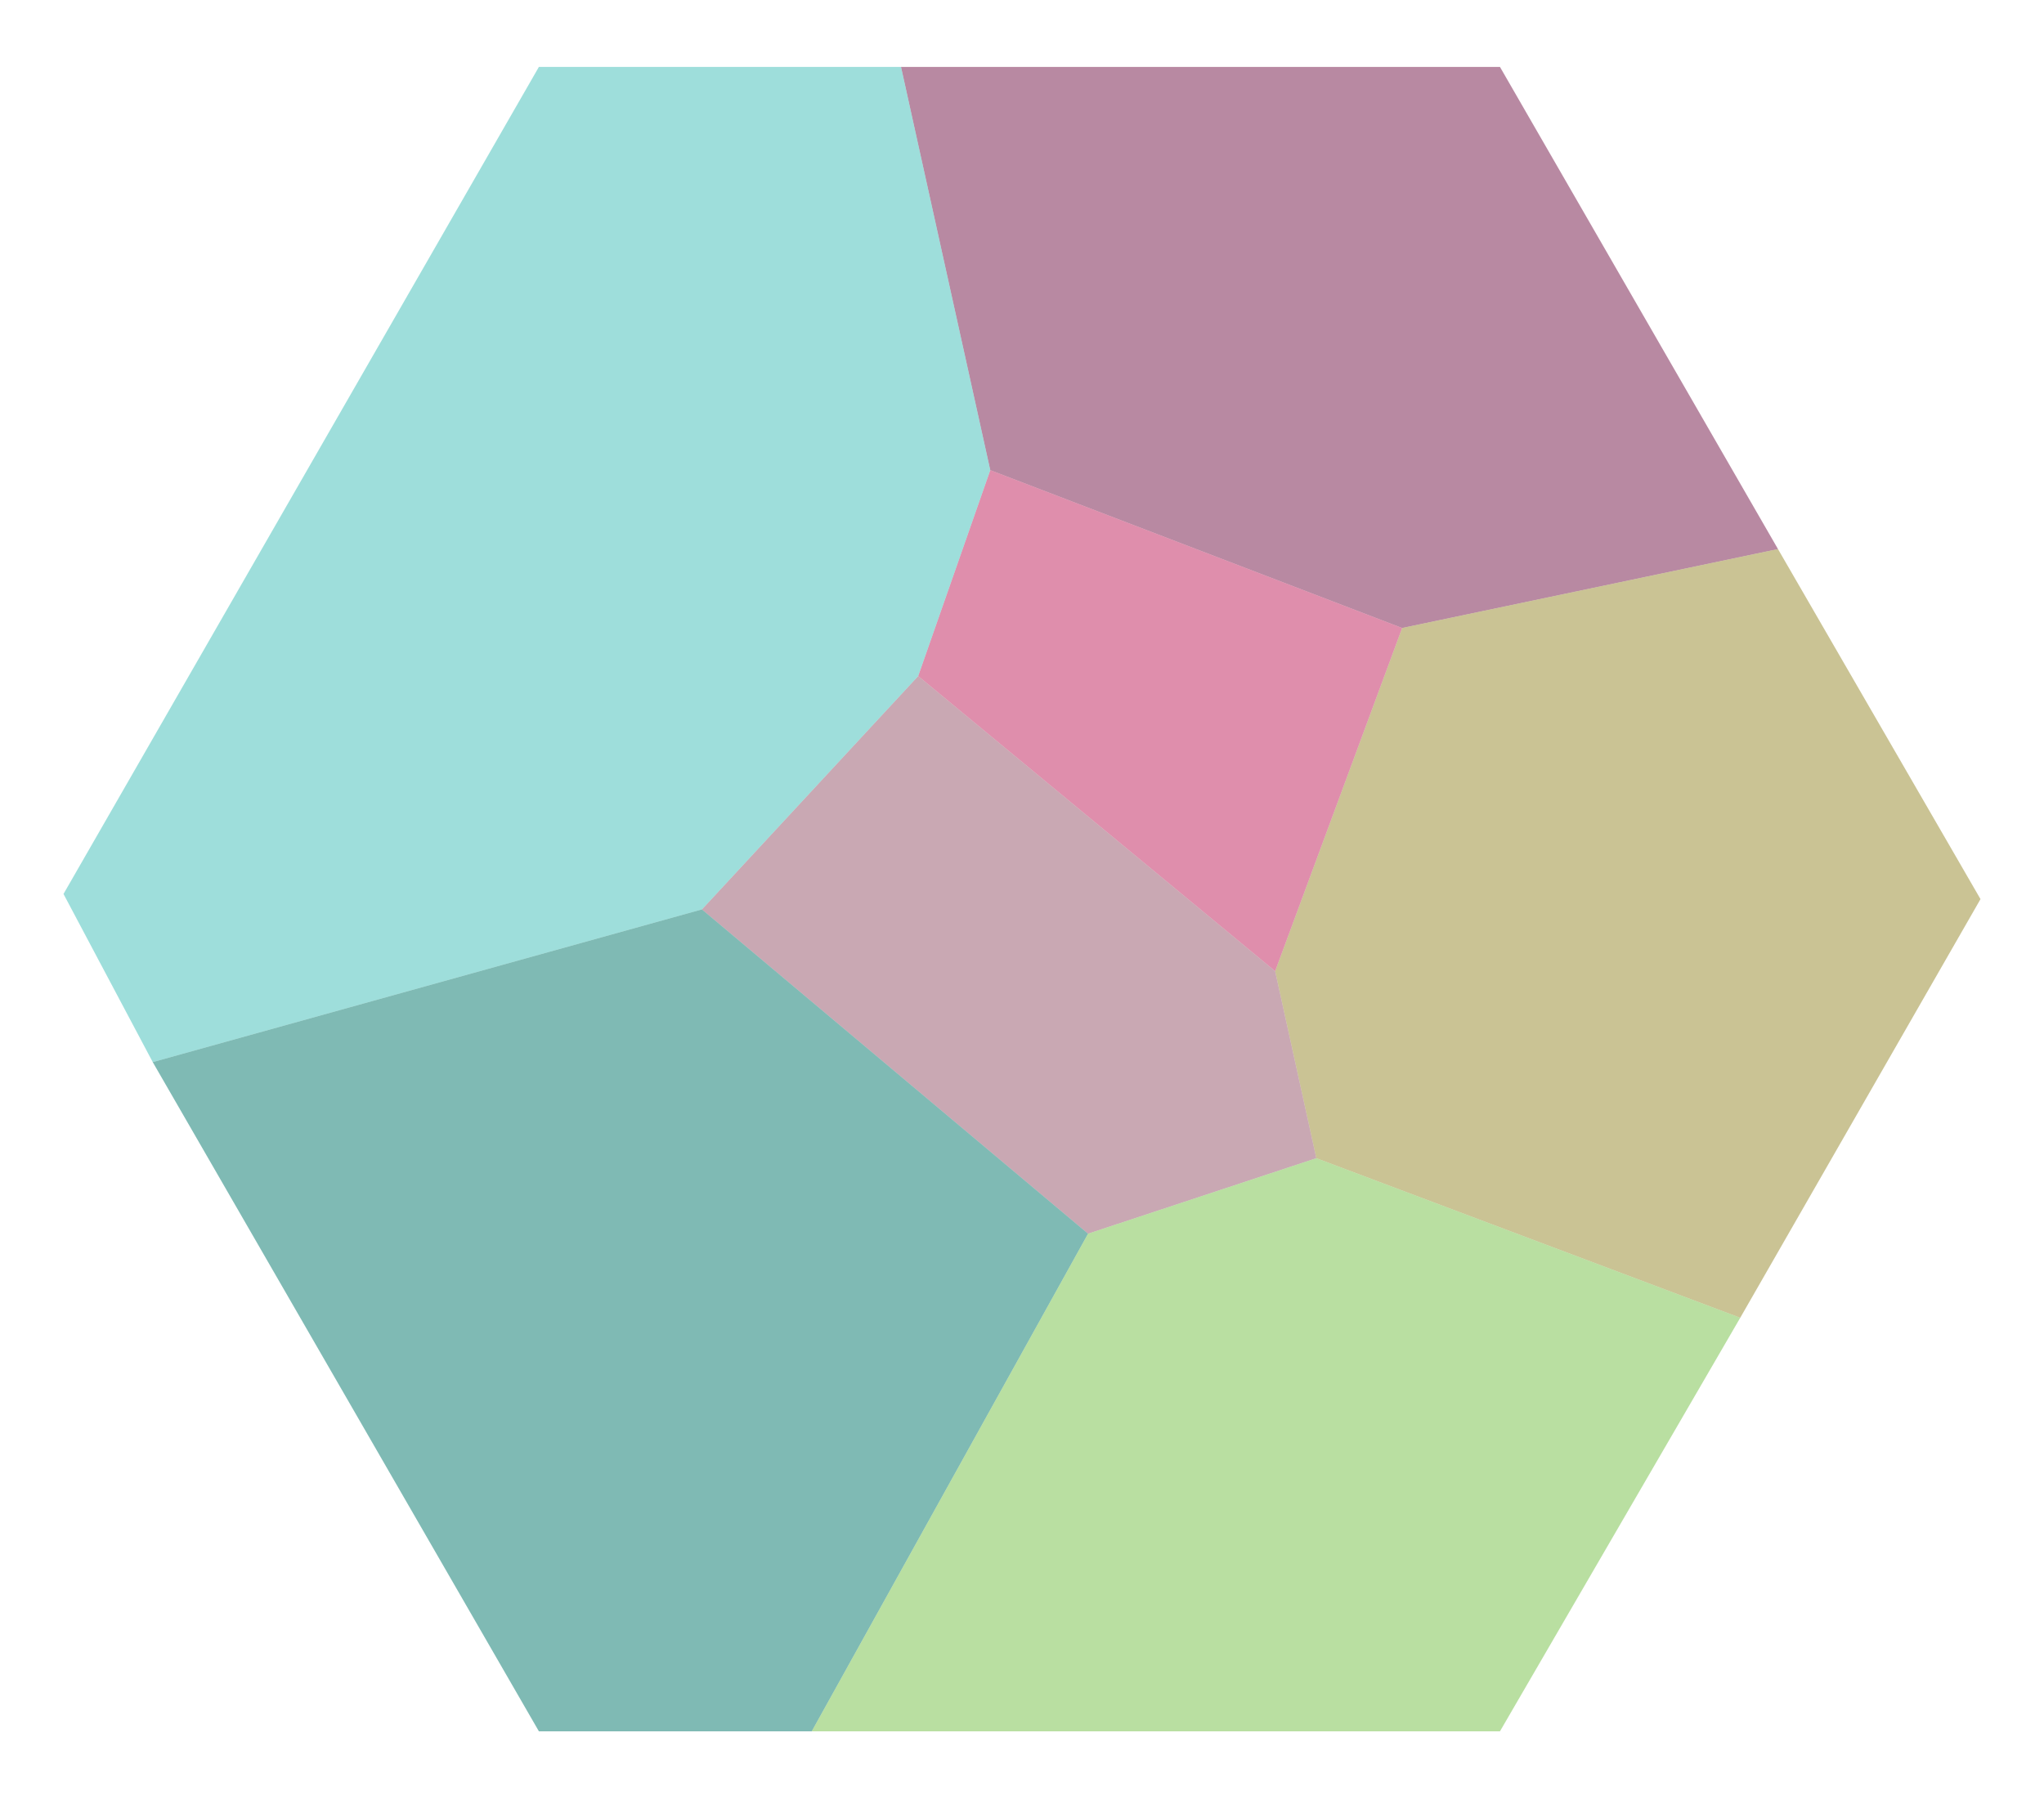
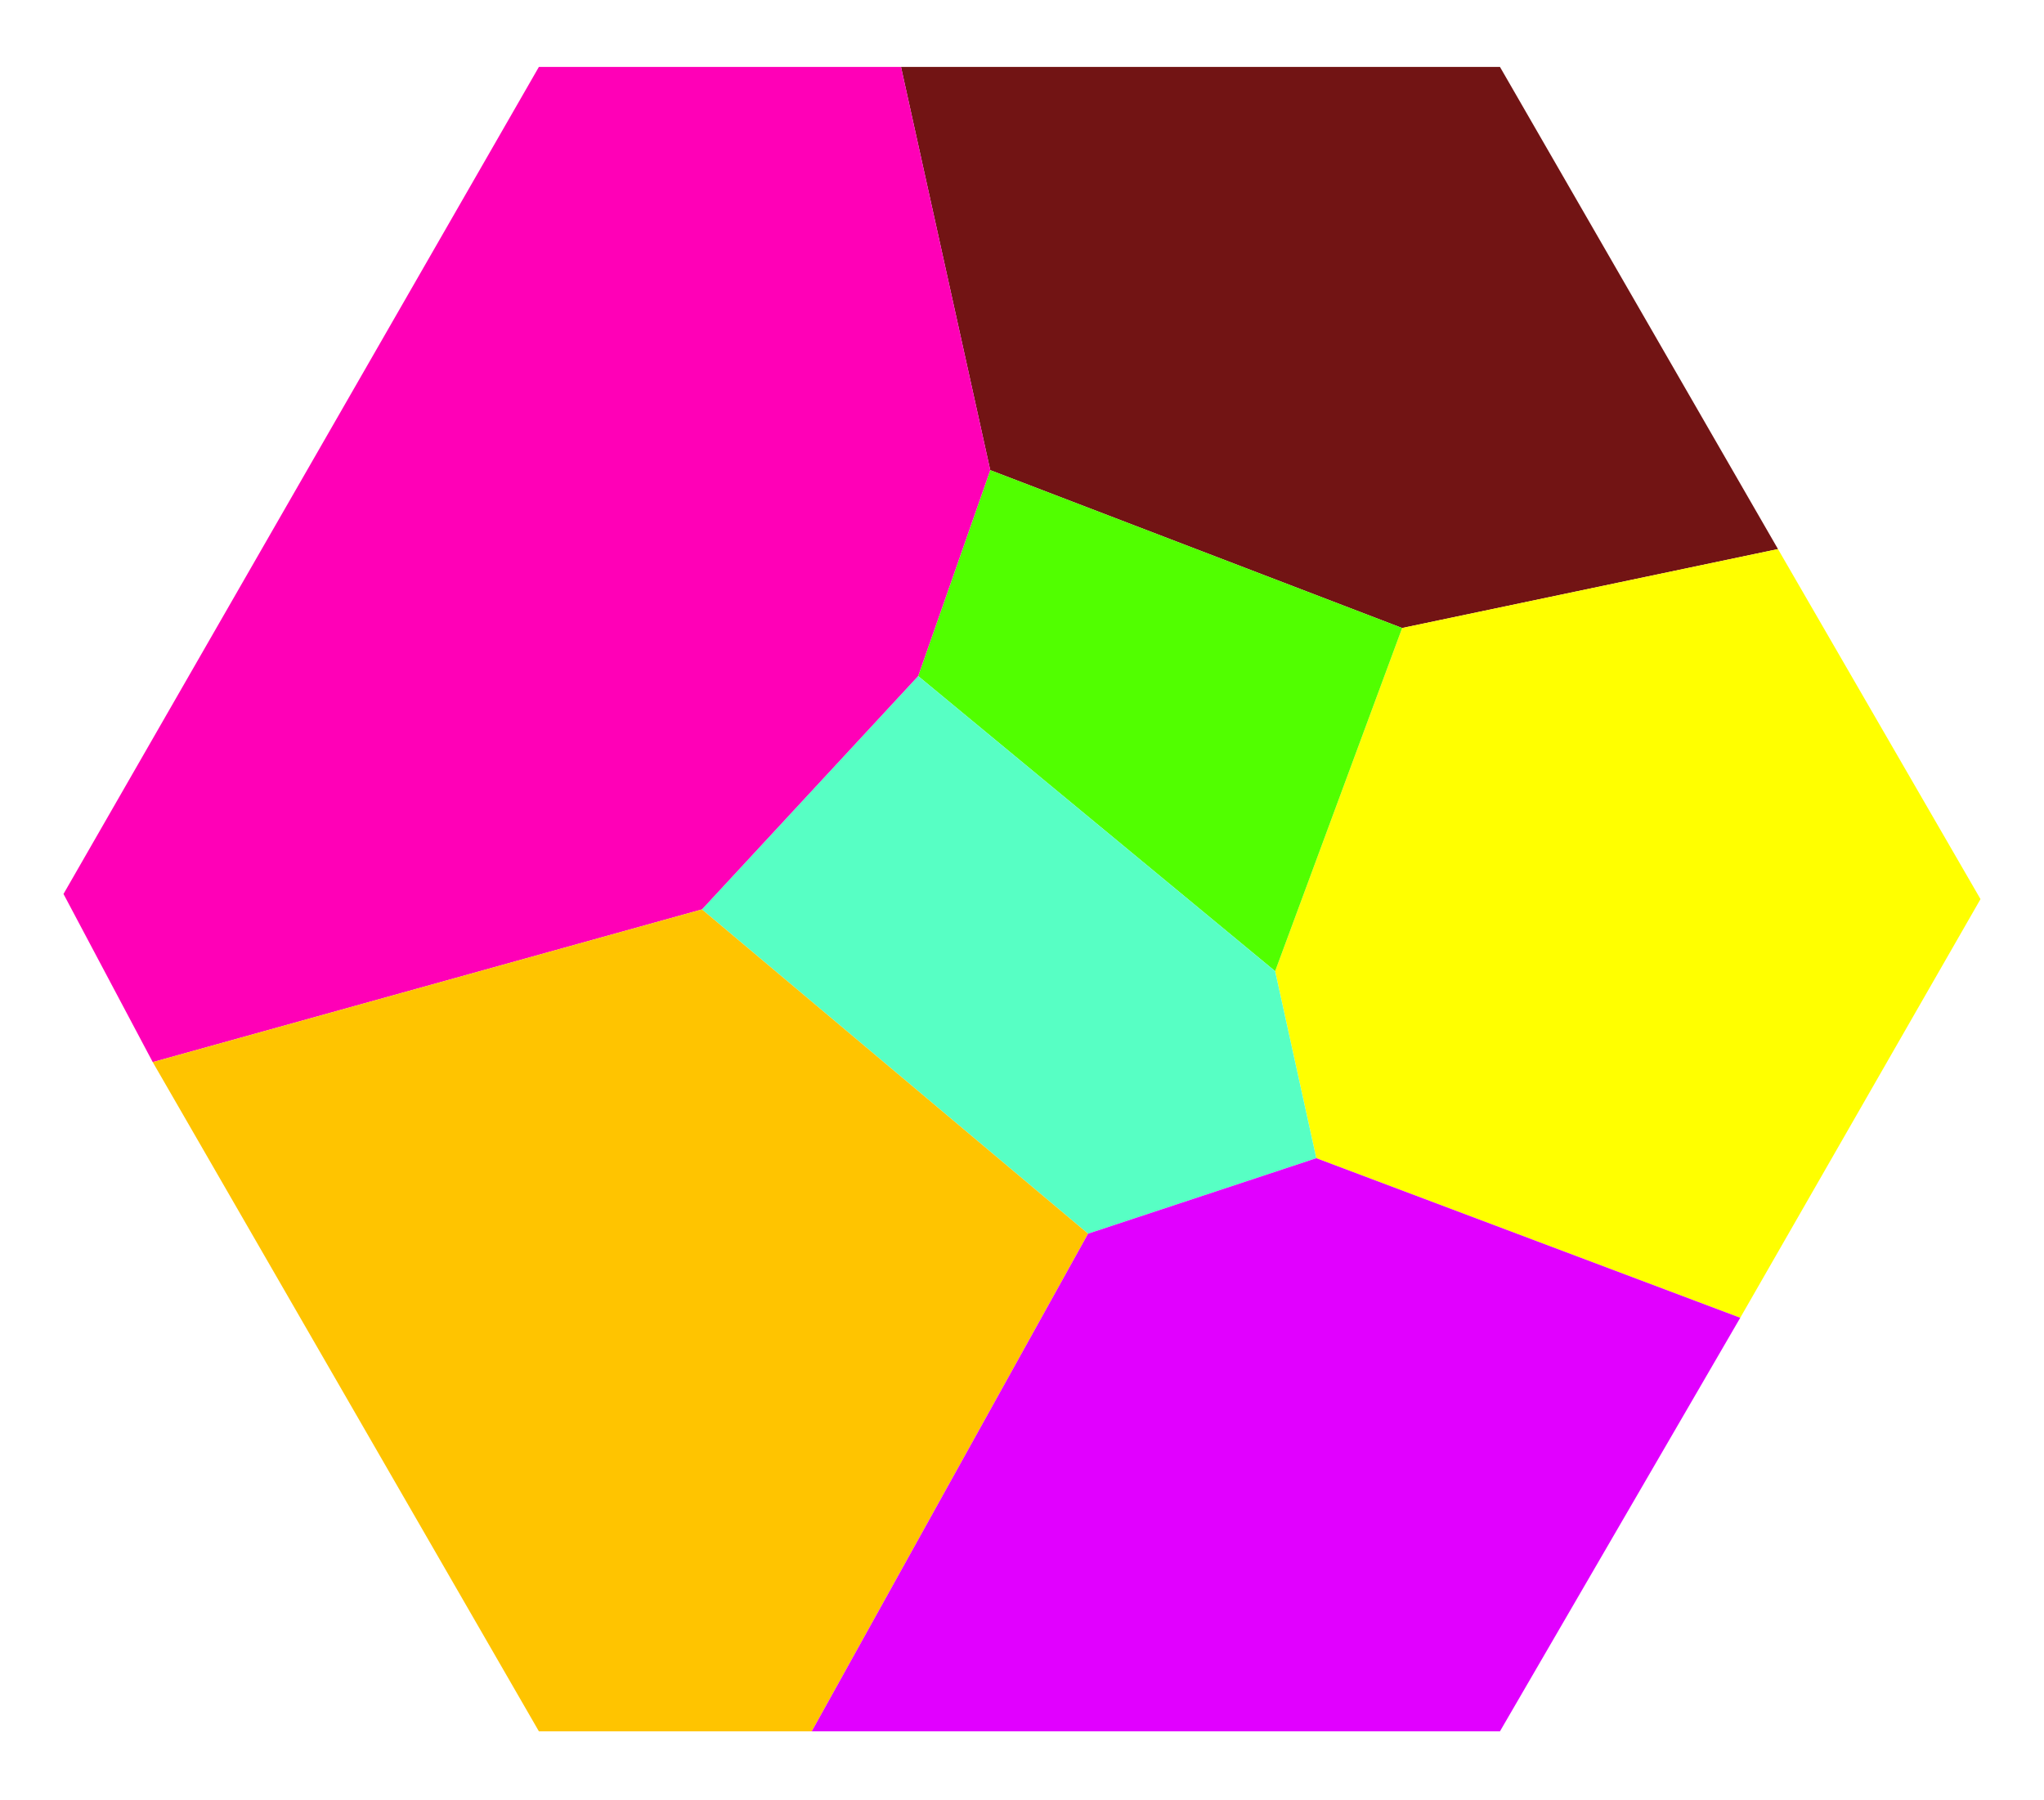
<svg xmlns="http://www.w3.org/2000/svg" id="MarbanHollow" viewBox="0 0 119.1 104.9">
-   <polygon points="87.4 3.9 52.5 3.9 57.7 27.4 81.7 36.6 103.6 32 87.4 3.9" style="fill: #721446; opacity: .5;" />
-   <polygon points="81.7 36.6 74.3 56.6 76.7 67.5 101.4 76.8 115.4 52.4 103.6 32 81.7 36.6" style="fill: #95872a; opacity: .5;" />
-   <polygon points="57.7 27.4 53.5 39.4 74.3 56.6 81.7 36.6 57.7 27.4" style="fill: #bf1e5a; opacity: .5;" />
-   <polygon points="53.5 39.4 40.9 53 63.4 71.9 76.7 67.5 74.3 56.6 53.5 39.4" style="fill: #935267; opacity: .5;" />
-   <polygon points="57.7 27.4 52.5 3.9 31.4 3.9 3.7 52.1 8.9 61.9 40.9 53 53.5 39.4 57.7 27.4" style="fill: #3dbeb7; opacity: .5;" />
-   <polygon points="8.9 61.9 31.4 100.9 47.3 100.9 63.4 71.9 40.9 53 8.9 61.9" style="fill: #00756a; opacity: .5;" />
-   <polygon points="63.4 71.9 76.7 67.5 101.4 76.8 87.4 100.9 47.3 100.9 63.4 71.9" style="fill: #73bf44; opacity: .5;" />
+   <polygon id="marbanhollow_mox" points="87.4 3.9 52.5 3.9 57.7 27.4 81.7 36.6 103.6 32 87.4 3.9" style="fill: #721414ff;" />
+   <polygon id="marbanhollow_osterwall" points="81.7 36.6 74.3 56.6 76.7 67.5 101.4 76.8 115.4 52.4 103.6 32 81.7 36.6" style="fill: #ffff00ff;" />
+   <polygon id="marbanhollow_checkpointbua" points="57.7 27.4 53.5 39.4 74.3 56.6 81.7 36.6 57.7 27.4" style="fill: #51ff00ff;" />
+   <polygon id="marbanhollow_maidensveil" points="53.5 39.4 40.9 53 63.4 71.9 76.7 67.5 74.3 56.6 53.5 39.4" style="fill: #57ffc4ff;" />
+   <polygon id="marbanhollow_sanctum" points="57.7 27.4 52.5 3.9 31.4 3.9 3.7 52.1 8.9 61.9 40.9 53 53.5 39.4 57.7 27.4" style="fill: #ff00b7ff;" />
+   <polygon id="marbanhollow_spitrocks" points="8.9 61.9 31.4 100.9 47.3 100.9 63.4 71.9 40.9 53 8.9 61.9" style="fill: #ffc400ff;" />
+   <polygon id="marbanhollow_lockheed" points="63.4 71.9 76.7 67.5 101.4 76.8 87.4 100.9 47.3 100.9 63.4 71.9" style="fill: #e100ffff;" />
</svg>
